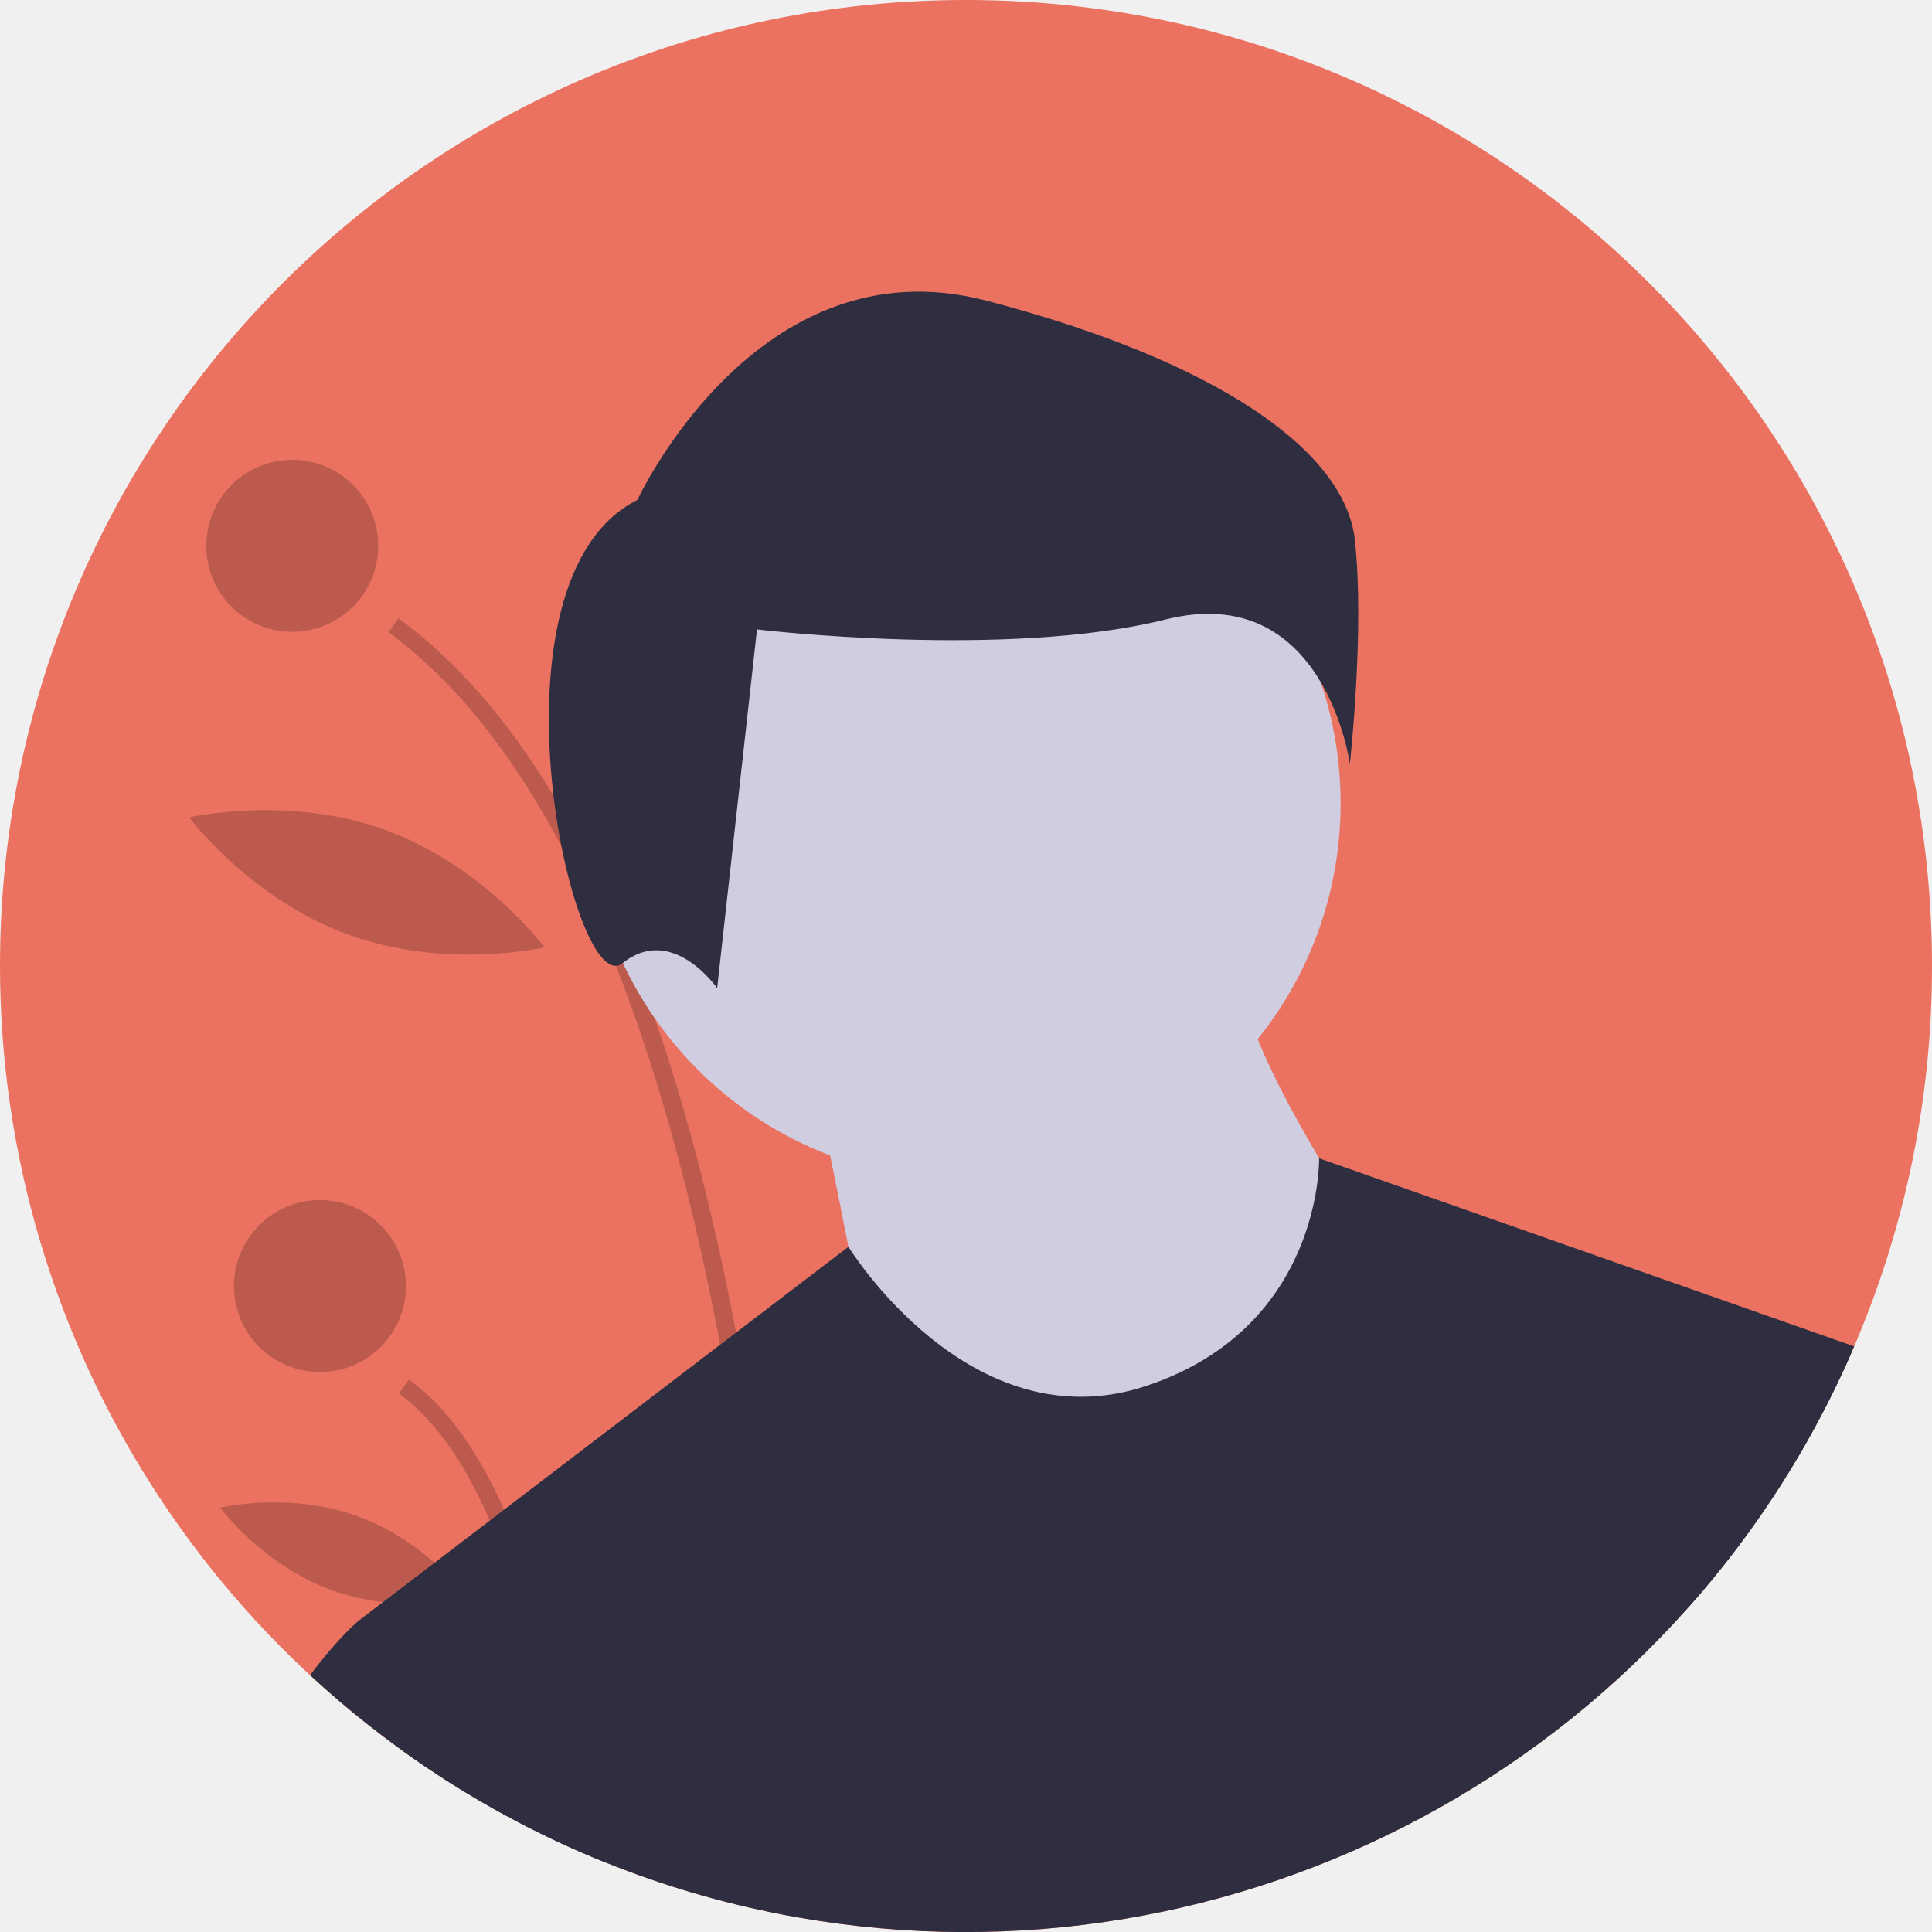
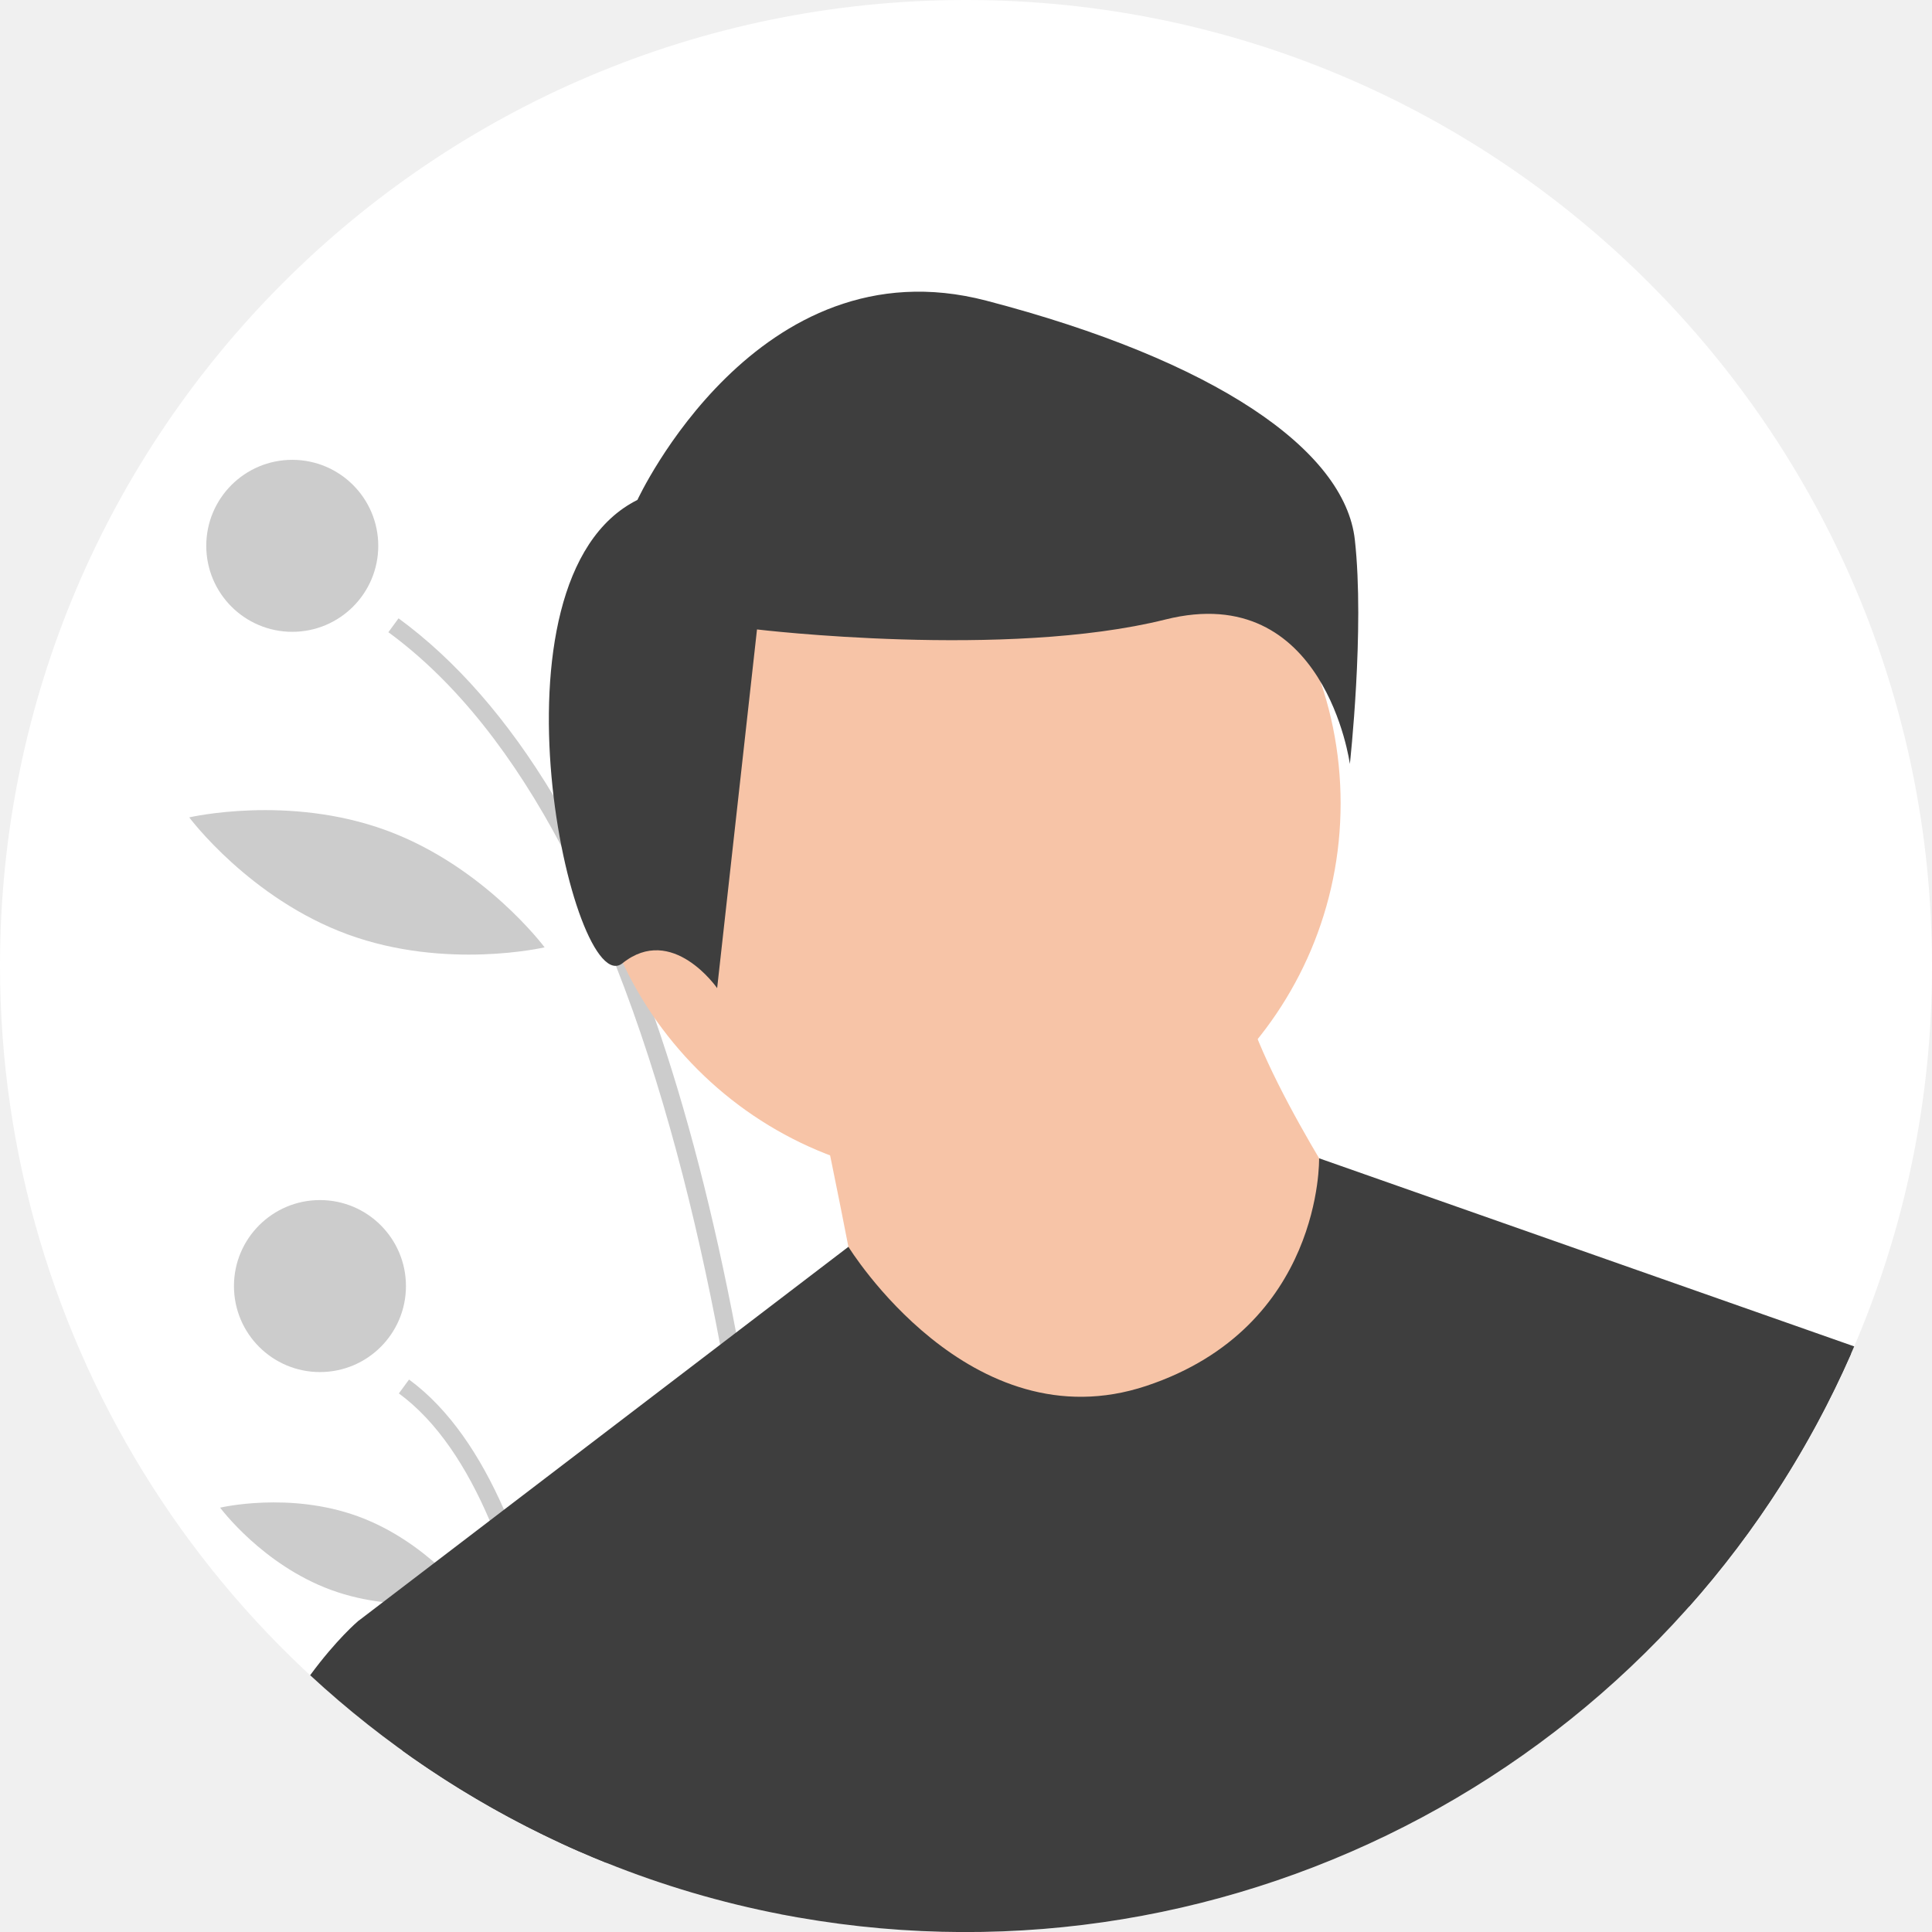
<svg xmlns="http://www.w3.org/2000/svg" id="e59edb86-a3bc-4694-8aac-31e565ca5cfc" data-name="Layer 1" width="676" height="676" viewBox="0 0 676 676">
-   <path d="M938,450a336.852,336.852,0,0,1-27.22,133.1L909.66,585.68A338.559,338.559,0,0,1,541.35,782.93q-3.045-.54-6.08-1.12a334.981,334.981,0,0,1-61.14-18.03q-4.815-1.935-9.56-4.01c-2.16-.94-4.32-1.91-6.46-2.91A338.414,338.414,0,0,1,262,450c0-186.67,151.33-338,338-338S938,263.33,938,450Z" transform="translate(-262 -112)" fill="#eb7260" />
+   <path d="M938,450a336.852,336.852,0,0,1-27.22,133.1L909.66,585.68A338.559,338.559,0,0,1,541.35,782.93q-3.045-.54-6.08-1.12a334.981,334.981,0,0,1-61.14-18.03q-4.815-1.935-9.56-4.01c-2.16-.94-4.32-1.91-6.46-2.91A338.414,338.414,0,0,1,262,450c0-186.67,151.33-338,338-338S938,263.33,938,450Z" transform="translate(-262 -112)" fill="#ffffff" />
  <path d="M541.35,782.93q-3.045-.54-6.08-1.12c-1.32-38.31-5.85-116.94-21.3-199.29C505.52,537.45,493.79,491.25,477.52,449.95a412.604,412.604,0,0,0-19.07-41.84c-16.44-31.05-36.38-57.19-60.56-74.9l3.56-4.86q30.165,22.11,54.22,62.08,7.215,11.97,13.86,25.54,7.125,14.52,13.59,30.83,4.125,10.38,7.97,21.48,16.74,48.195,28.46,109.98,2.595,13.65,4.94,27.97C536.6,680.2,540.25,748.59,541.35,782.93Z" transform="translate(-262 -112)" opacity="0.2" />
  <path d="M464.57,759.77c-2.16-.94-4.32-1.91-6.46-2.91-2.09-22.7-5.93-50.86-12.95-77.59A254.557,254.557,0,0,0,433.35,644.07c-8.01-18.75-18.38-34.69-31.79-44.52l3.56-4.85c14.04,10.28,24.87,26.53,33.24,45.54,9.43,21.42,15.72,46.35,19.91,70.17C461.38,728.1,463.34,745.19,464.57,759.77Z" transform="translate(-262 -112)" opacity="0.2" />
  <circle cx="102.262" cy="190.982" r="30.089" opacity="0.2" />
  <circle cx="111.951" cy="449.991" r="30.089" opacity="0.2" />
  <path d="M483.714,353.521c-6.38,35.997,7.705,68.592,7.705,68.592s24.43-25.768,30.81-61.766-7.705-68.592-7.705-68.592S490.095,317.524,483.714,353.521Z" transform="translate(-262 -112)" opacity="0.2" />
  <path d="M383.718,438.971c34.335,12.555,68.837,4.498,68.837,4.498s-21.166-28.413-55.501-40.968-68.837-4.498-68.837-4.498S349.383,426.416,383.718,438.971Z" transform="translate(-262 -112)" opacity="0.2" />
  <path d="M377.895,668.333c24.066,8.8,48.283,3.059,48.283,3.059S411.377,651.384,387.311,642.584s-48.283-3.059-48.283-3.059S353.829,659.533,377.895,668.333Z" transform="translate(-262 -112)" opacity="0.2" />
-   <circle cx="337.306" cy="281.079" r="131.77" fill="#d0cde1" />
-   <path d="M547.833,493.965s16.471,78.239,16.471,86.474,78.239,45.296,78.239,45.296L712.546,613.382,737.253,539.261s-41.178-61.767-41.178-86.474Z" transform="translate(-262 -112)" fill="#d0cde1" />
-   <path d="M910.78,583.1,909.66,585.68A338.559,338.559,0,0,1,541.35,782.93q-3.045-.54-6.08-1.12a334.981,334.981,0,0,1-61.14-18.03q-4.815-1.935-9.56-4.01c-2.16-.94-4.32-1.91-6.46-2.91a337.593,337.593,0,0,1-55.25-32.28l-15.62-45.31,8.78-6.7,18.06-13.79,19.27-14.71,5.01-3.83,75.61-57.72,5.58-4.26,39.3-30,.01-.01s42.5,69.25,104.27,48.66,60.42-79.63,60.42-79.63Z" transform="translate(-262 -112)" fill="#2f2e41" />
-   <path d="M485.035,286.916s41.837-90.646,122.023-69.728,125.51,52.296,128.996,83.673-1.743,78.443-1.743,78.443-8.716-64.498-64.498-50.552-142.941,3.486-142.941,3.486L512.926,457.748s-15.689-22.661-33.121-8.716S429.253,314.807,485.035,286.916Z" transform="translate(-262 -112)" fill="#2f2e41" />
-   <path d="M474.13,763.78q-4.815-1.935-9.56-4.01c-2.16-.94-4.32-1.91-6.46-2.91a338.835,338.835,0,0,1-87.59-58.7c9.19-12.52,16.72-18.89,16.72-18.89h61.77l9.26,31.14Z" transform="translate(-262 -112)" fill="#2f2e41" />
-   <path d="M856.67,576.32l52.99,9.36A337.944,337.944,0,0,1,852.9,674.25Z" transform="translate(-262 -112)" fill="#2f2e41" />
+   <circle cx="337.306" cy="281.079" r="131.77" fill="#f7c4a7" />
+   <path d="M547.833,493.965s16.471,78.239,16.471,86.474,78.239,45.296,78.239,45.296L712.546,613.382,737.253,539.261s-41.178-61.767-41.178-86.474Z" transform="translate(-262 -112)" fill="#f7c4a7" />
+   <path d="M910.78,583.1,909.66,585.68A338.559,338.559,0,0,1,541.35,782.93q-3.045-.54-6.08-1.12a334.981,334.981,0,0,1-61.14-18.03q-4.815-1.935-9.56-4.01c-2.16-.94-4.32-1.91-6.46-2.91a337.593,337.593,0,0,1-55.25-32.28l-15.62-45.31,8.78-6.7,18.06-13.79,19.27-14.71,5.01-3.83,75.61-57.72,5.58-4.26,39.3-30,.01-.01s42.5,69.25,104.27,48.66,60.42-79.63,60.42-79.63Z" transform="translate(-262 -112)" fill="#3e3e3e" />
+   <path d="M485.035,286.916s41.837-90.646,122.023-69.728,125.51,52.296,128.996,83.673-1.743,78.443-1.743,78.443-8.716-64.498-64.498-50.552-142.941,3.486-142.941,3.486L512.926,457.748s-15.689-22.661-33.121-8.716S429.253,314.807,485.035,286.916Z" transform="translate(-262 -112)" fill="#3e3e3e" />
+   <path d="M474.13,763.78q-4.815-1.935-9.56-4.01c-2.16-.94-4.32-1.91-6.46-2.91a338.835,338.835,0,0,1-87.59-58.7c9.19-12.52,16.72-18.89,16.72-18.89h61.77l9.26,31.14Z" transform="translate(-262 -112)" fill="#3e3e3e" />
+   <path d="M856.67,576.32l52.99,9.36A337.944,337.944,0,0,1,852.9,674.25Z" transform="translate(-262 -112)" fill="#3e3e3e" />
</svg>
